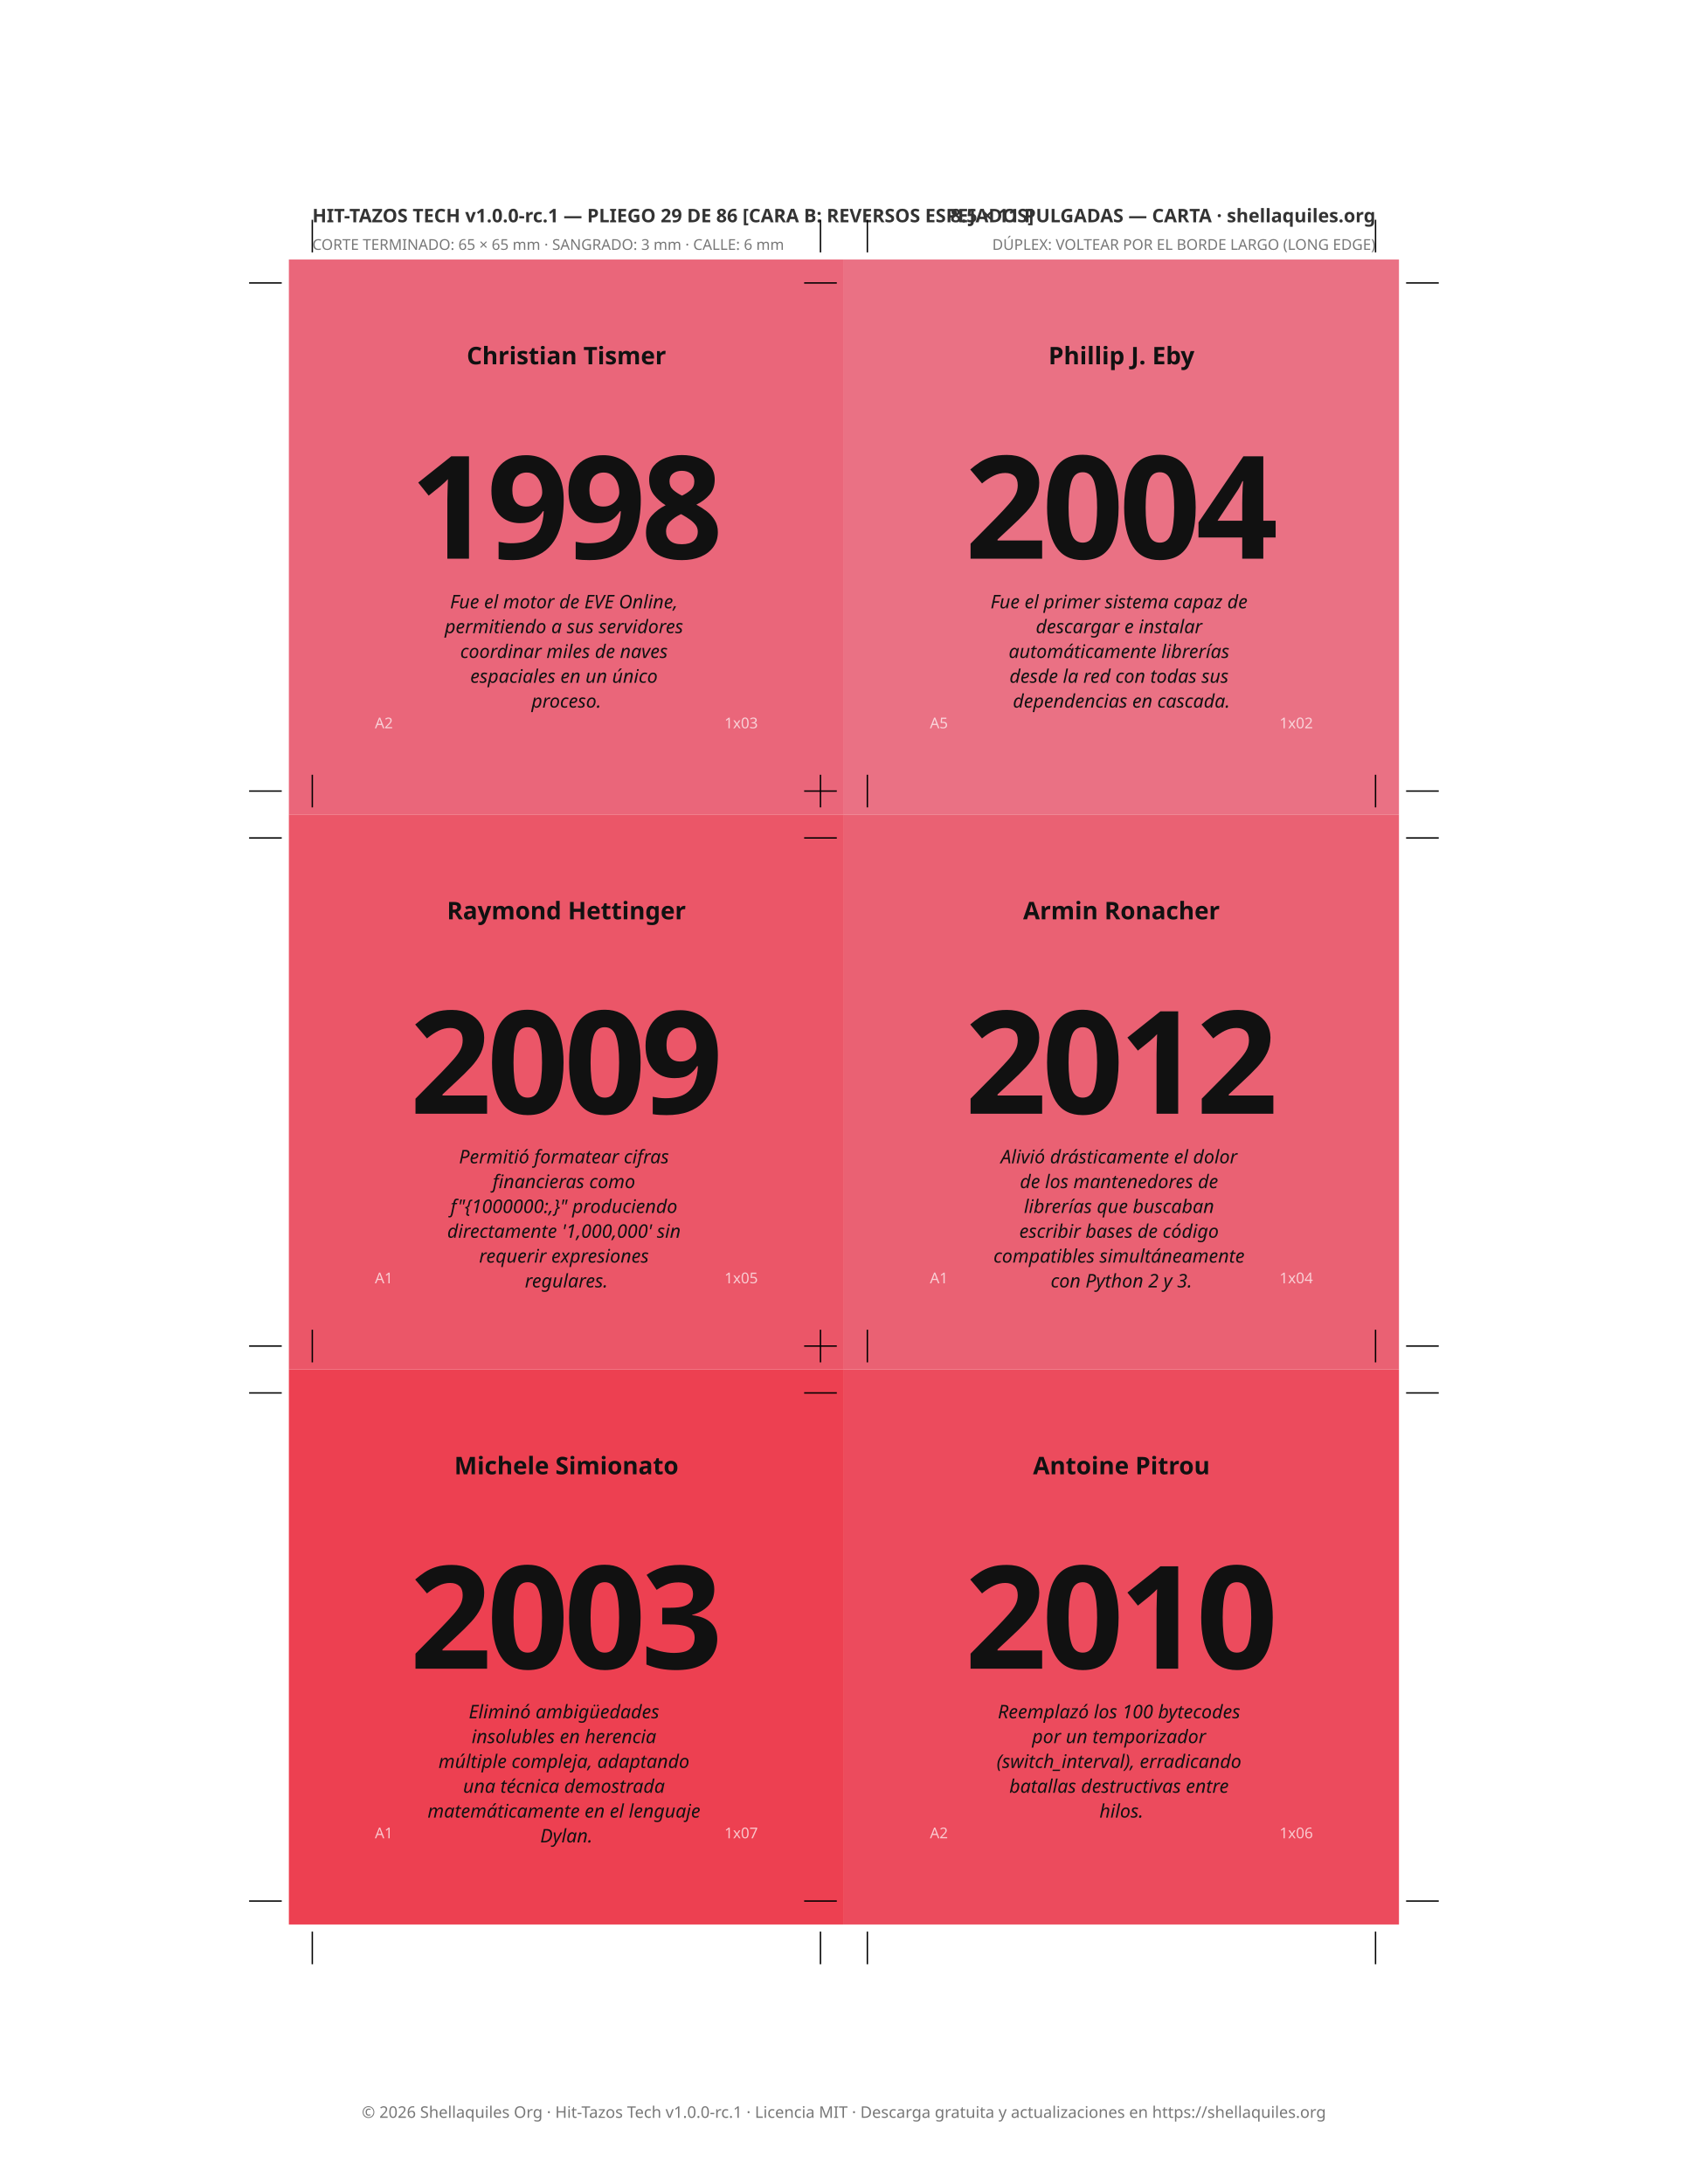
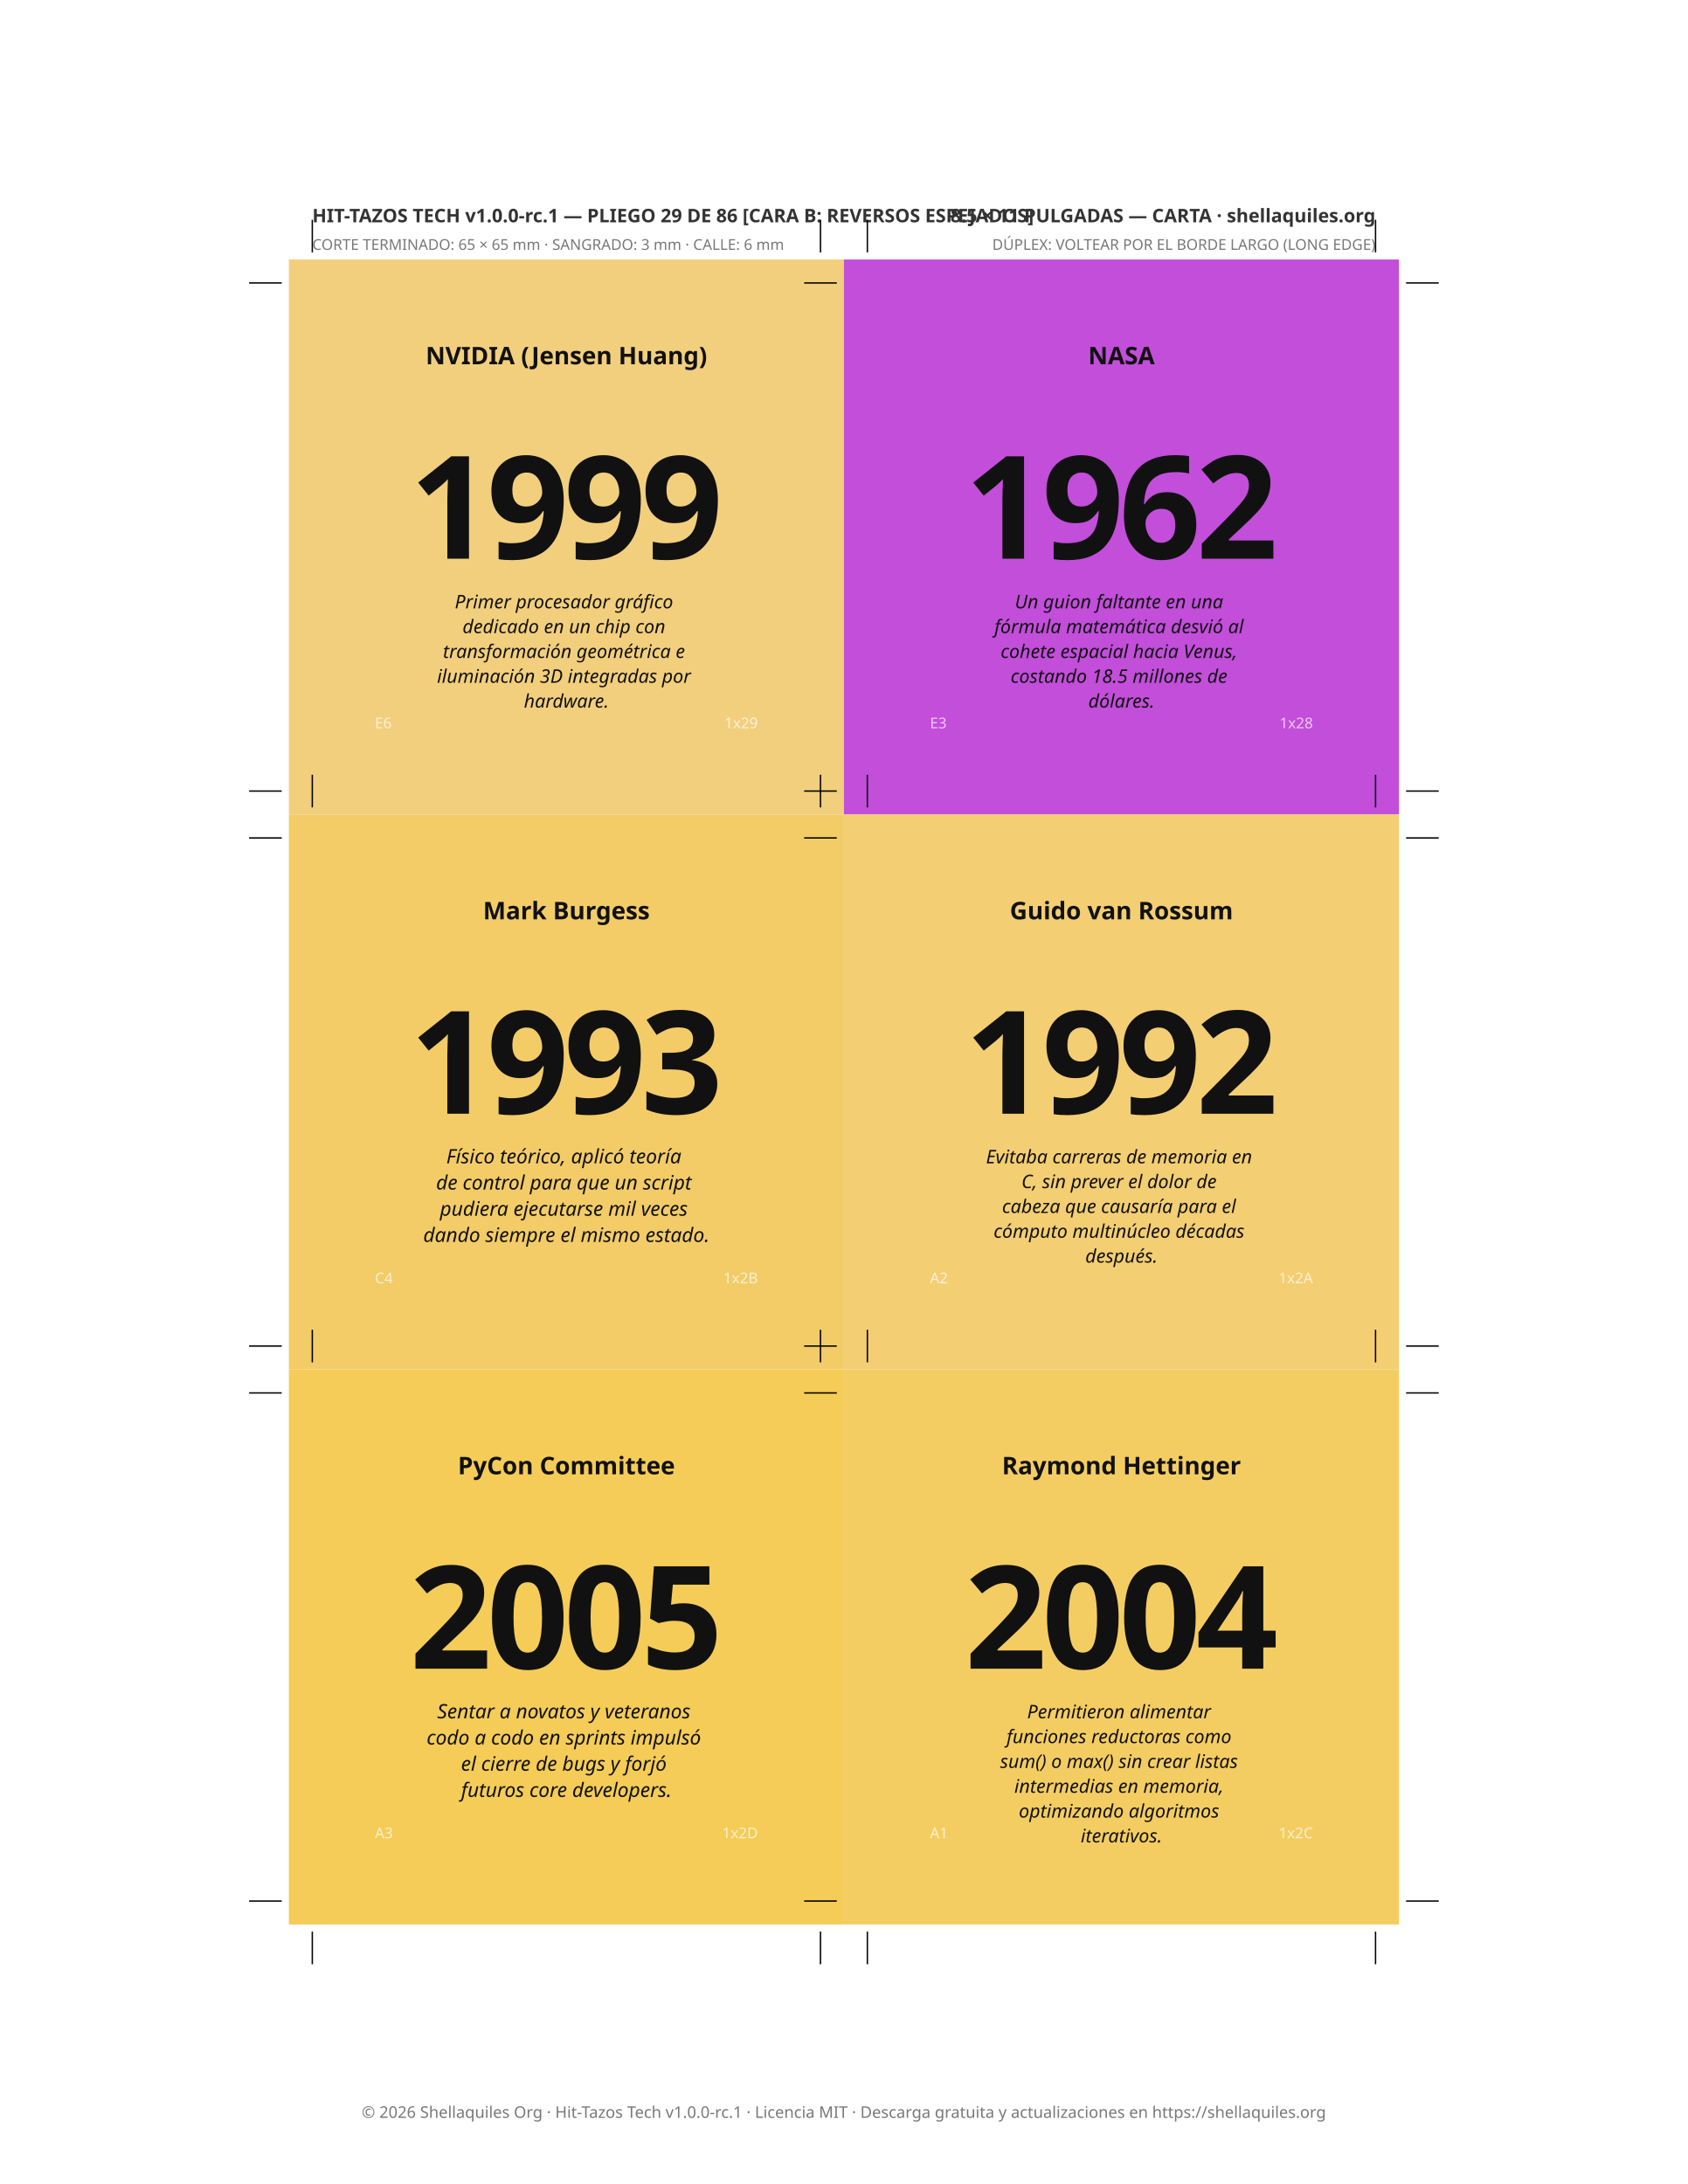
<svg xmlns="http://www.w3.org/2000/svg" width="215.9mm" height="279.4mm" viewBox="0 0 612 792" style="background-color: #ffffff;">
  <g id="encabezado_pliego">
    <text x="113.24" y="80.61" font-family="'Outfit', sans-serif" font-size="6.8" font-weight="700" fill="#333333">HIT-TAZOS TECH v1.0.0-rc.1 — PLIEGO 29 DE 86 [CARA B: REVERSOS ESPEJADOS]</text>
    <text x="498.76" y="80.61" font-family="'Outfit', sans-serif" font-size="6.8" font-weight="700" fill="#333333" text-anchor="end">8.5 × 11 PULGADAS — CARTA · shellaquiles.org</text>
    <text x="113.24" y="90.61" font-family="'Outfit', sans-serif" font-size="5.4" font-weight="500" fill="#777777">CORTE TERMINADO: 65 × 65 mm · SANGRADO: 3 mm · CALLE: 6 mm</text>
    <text x="498.76" y="90.61" font-family="'Outfit', sans-serif" font-size="5.4" font-weight="500" fill="#777777" text-anchor="end">DÚPLEX: VOLTEAR POR EL BORDE LARGO (LONG EDGE)</text>
  </g>
  <g id="tarjetas_reverso">
-     <g id="carta_1_03_reverso">
+     <g id="carta_1_29_reverso">
      <g stroke="#000000" stroke-width="0.5" stroke-linecap="square">
        <line x1="90.57" y1="102.61" x2="101.91" y2="102.61" />
        <line x1="113.24" y1="79.94" x2="113.24" y2="91.28" />
        <line x1="308.83" y1="102.61" x2="320.17" y2="102.61" />
        <line x1="297.50" y1="79.94" x2="297.50" y2="91.28" />
        <line x1="90.57" y1="286.87" x2="101.91" y2="286.87" />
        <line x1="113.24" y1="298.20" x2="113.24" y2="309.54" />
        <line x1="308.83" y1="286.87" x2="320.17" y2="286.87" />
        <line x1="297.50" y1="298.20" x2="297.50" y2="309.54" />
      </g>
-       <rect x="104.74" y="94.11" width="201.26" height="201.26" fill="#ea667a" />
+       <rect x="104.74" y="94.11" width="201.26" height="201.26" fill="#f2cf7d" />
      <g transform="translate(113.24, 102.61)">
        <text font-family="'Outfit', sans-serif" font-size="8.8" font-weight="600" fill="#111111" text-anchor="middle">
-           <tspan x="92.13" y="29.5">Christian Tismer</tspan>
+           <tspan x="92.13" y="29.5">NVIDIA (Jensen Huang)</tspan>
        </text>
-         <text x="92.13" y="100" font-family="'Space Grotesk', sans-serif" font-size="52" font-weight="900" letter-spacing="-1.8" fill="#111111" text-anchor="middle">1998</text>
+         <text x="92.13" y="100" font-family="'Space Grotesk', sans-serif" font-size="52" font-weight="900" letter-spacing="-1.8" fill="#111111" text-anchor="middle">1999</text>
        <text font-family="'Outfit', sans-serif" font-size="6.8" font-weight="400" font-style="italic" fill="#111111" text-anchor="middle">
-           <tspan x="92.13" y="118.0">Fue el motor de EVE Online,</tspan>
-           <tspan x="92.13" y="127.0">permitiendo a sus servidores</tspan>
-           <tspan x="92.13" y="136.0">coordinar miles de naves</tspan>
-           <tspan x="92.13" y="145.0">espaciales en un único</tspan>
-           <tspan x="92.13" y="154.0">proceso.</tspan>
+           <tspan x="92.13" y="118.0">Primer procesador gráfico</tspan>
+           <tspan x="92.13" y="127.0">dedicado en un chip con</tspan>
+           <tspan x="92.13" y="136.0">transformación geométrica e</tspan>
+           <tspan x="92.13" y="145.0">iluminación 3D integradas por</tspan>
+           <tspan x="92.13" y="154.0">hardware.</tspan>
        </text>
-         <text x="22.68" y="161.5" font-family="'Outfit', sans-serif" font-size="5.4" font-weight="500" fill="rgba(255, 255, 255, 0.7)">A2</text>
-         <text x="161.57" y="161.5" font-family="'Space Grotesk', sans-serif" font-size="5.4" font-weight="500" fill="rgba(255, 255, 255, 0.7)" text-anchor="end">1x03</text>
+         <text x="22.68" y="161.5" font-family="'Outfit', sans-serif" font-size="5.4" font-weight="500" fill="rgba(255, 255, 255, 0.7)">E6</text>
+         <text x="161.57" y="161.5" font-family="'Space Grotesk', sans-serif" font-size="5.4" font-weight="500" fill="rgba(255, 255, 255, 0.7)" text-anchor="end">1x29</text>
      </g>
    </g>
-     <g id="carta_1_02_reverso">
+     <g id="carta_1_28_reverso">
      <g stroke="#000000" stroke-width="0.5" stroke-linecap="square">
        <line x1="291.83" y1="102.61" x2="303.17" y2="102.61" />
        <line x1="314.50" y1="79.94" x2="314.50" y2="91.28" />
        <line x1="510.09" y1="102.61" x2="521.43" y2="102.61" />
        <line x1="498.76" y1="79.94" x2="498.76" y2="91.28" />
        <line x1="291.83" y1="286.87" x2="303.17" y2="286.87" />
        <line x1="314.50" y1="298.20" x2="314.50" y2="309.54" />
        <line x1="510.09" y1="286.87" x2="521.43" y2="286.87" />
        <line x1="498.76" y1="298.20" x2="498.76" y2="309.54" />
      </g>
-       <rect x="306.00" y="94.11" width="201.26" height="201.26" fill="#ea7184" />
+       <rect x="306.00" y="94.11" width="201.26" height="201.26" fill="#c24eda" />
      <g transform="translate(314.50, 102.61)">
        <text font-family="'Outfit', sans-serif" font-size="8.8" font-weight="600" fill="#111111" text-anchor="middle">
-           <tspan x="92.13" y="29.5">Phillip J. Eby</tspan>
+           <tspan x="92.13" y="29.5">NASA</tspan>
        </text>
-         <text x="92.13" y="100" font-family="'Space Grotesk', sans-serif" font-size="52" font-weight="900" letter-spacing="-1.8" fill="#111111" text-anchor="middle">2004</text>
+         <text x="92.13" y="100" font-family="'Space Grotesk', sans-serif" font-size="52" font-weight="900" letter-spacing="-1.8" fill="#111111" text-anchor="middle">1962</text>
        <text font-family="'Outfit', sans-serif" font-size="6.8" font-weight="400" font-style="italic" fill="#111111" text-anchor="middle">
-           <tspan x="92.13" y="118.0">Fue el primer sistema capaz de</tspan>
-           <tspan x="92.13" y="127.0">descargar e instalar</tspan>
-           <tspan x="92.13" y="136.0">automáticamente librerías</tspan>
-           <tspan x="92.13" y="145.0">desde la red con todas sus</tspan>
-           <tspan x="92.13" y="154.0">dependencias en cascada.</tspan>
+           <tspan x="92.13" y="118.0">Un guion faltante en una</tspan>
+           <tspan x="92.13" y="127.0">fórmula matemática desvió al</tspan>
+           <tspan x="92.13" y="136.0">cohete espacial hacia Venus,</tspan>
+           <tspan x="92.13" y="145.0">costando 18.5 millones de</tspan>
+           <tspan x="92.13" y="154.0">dólares.</tspan>
        </text>
-         <text x="22.68" y="161.5" font-family="'Outfit', sans-serif" font-size="5.4" font-weight="500" fill="rgba(255, 255, 255, 0.7)">A5</text>
-         <text x="161.57" y="161.5" font-family="'Space Grotesk', sans-serif" font-size="5.4" font-weight="500" fill="rgba(255, 255, 255, 0.7)" text-anchor="end">1x02</text>
+         <text x="22.68" y="161.5" font-family="'Outfit', sans-serif" font-size="5.4" font-weight="500" fill="rgba(255, 255, 255, 0.7)">E3</text>
+         <text x="161.57" y="161.5" font-family="'Space Grotesk', sans-serif" font-size="5.4" font-weight="500" fill="rgba(255, 255, 255, 0.7)" text-anchor="end">1x28</text>
      </g>
    </g>
-     <g id="carta_1_05_reverso">
+     <g id="carta_1_2B_reverso">
      <g stroke="#000000" stroke-width="0.5" stroke-linecap="square">
        <line x1="90.57" y1="303.87" x2="101.91" y2="303.87" />
        <line x1="113.24" y1="281.20" x2="113.24" y2="292.54" />
        <line x1="308.83" y1="303.87" x2="320.17" y2="303.87" />
        <line x1="297.50" y1="281.20" x2="297.50" y2="292.54" />
        <line x1="90.57" y1="488.13" x2="101.91" y2="488.13" />
        <line x1="113.24" y1="499.46" x2="113.24" y2="510.80" />
        <line x1="308.83" y1="488.13" x2="320.17" y2="488.13" />
        <line x1="297.50" y1="499.46" x2="297.50" y2="510.80" />
      </g>
-       <rect x="104.74" y="295.37" width="201.26" height="201.26" fill="#eb5668" />
+       <rect x="104.74" y="295.37" width="201.26" height="201.26" fill="#f3cc68" />
      <g transform="translate(113.24, 303.87)">
        <text font-family="'Outfit', sans-serif" font-size="8.8" font-weight="600" fill="#111111" text-anchor="middle">
-           <tspan x="92.13" y="29.5">Raymond Hettinger</tspan>
+           <tspan x="92.13" y="29.5">Mark Burgess</tspan>
        </text>
-         <text x="92.13" y="100" font-family="'Space Grotesk', sans-serif" font-size="52" font-weight="900" letter-spacing="-1.8" fill="#111111" text-anchor="middle">2009</text>
-         <text font-family="'Outfit', sans-serif" font-size="6.8" font-weight="400" font-style="italic" fill="#111111" text-anchor="middle">
-           <tspan x="92.13" y="118.0">Permitió formatear cifras</tspan>
-           <tspan x="92.13" y="127.0">financieras como</tspan>
-           <tspan x="92.13" y="136.0">f"{1000000:,}" produciendo</tspan>
-           <tspan x="92.13" y="145.0">directamente '1,000,000' sin</tspan>
-           <tspan x="92.13" y="154.0">requerir expresiones</tspan>
-           <tspan x="92.13" y="163.0">regulares.</tspan>
+         <text x="92.13" y="100" font-family="'Space Grotesk', sans-serif" font-size="52" font-weight="900" letter-spacing="-1.8" fill="#111111" text-anchor="middle">1993</text>
+         <text font-family="'Outfit', sans-serif" font-size="7.2" font-weight="400" font-style="italic" fill="#111111" text-anchor="middle">
+           <tspan x="92.13" y="118.0">Físico teórico, aplicó teoría</tspan>
+           <tspan x="92.13" y="127.5">de control para que un script</tspan>
+           <tspan x="92.13" y="137.0">pudiera ejecutarse mil veces</tspan>
+           <tspan x="92.13" y="146.5">dando siempre el mismo estado.</tspan>
        </text>
-         <text x="22.68" y="161.5" font-family="'Outfit', sans-serif" font-size="5.4" font-weight="500" fill="rgba(255, 255, 255, 0.7)">A1</text>
-         <text x="161.57" y="161.5" font-family="'Space Grotesk', sans-serif" font-size="5.4" font-weight="500" fill="rgba(255, 255, 255, 0.7)" text-anchor="end">1x05</text>
+         <text x="22.68" y="161.5" font-family="'Outfit', sans-serif" font-size="5.4" font-weight="500" fill="rgba(255, 255, 255, 0.7)">C4</text>
+         <text x="161.57" y="161.5" font-family="'Space Grotesk', sans-serif" font-size="5.4" font-weight="500" fill="rgba(255, 255, 255, 0.7)" text-anchor="end">1x2B</text>
      </g>
    </g>
-     <g id="carta_1_04_reverso">
+     <g id="carta_1_2A_reverso">
      <g stroke="#000000" stroke-width="0.5" stroke-linecap="square">
        <line x1="291.83" y1="303.87" x2="303.17" y2="303.87" />
        <line x1="314.50" y1="281.20" x2="314.50" y2="292.54" />
        <line x1="510.09" y1="303.87" x2="521.43" y2="303.87" />
        <line x1="498.76" y1="281.20" x2="498.76" y2="292.54" />
        <line x1="291.83" y1="488.13" x2="303.17" y2="488.13" />
        <line x1="314.50" y1="499.46" x2="314.50" y2="510.80" />
        <line x1="510.09" y1="488.13" x2="521.43" y2="488.13" />
        <line x1="498.76" y1="499.46" x2="498.76" y2="510.80" />
      </g>
-       <rect x="306.00" y="295.37" width="201.26" height="201.26" fill="#ea6173" />
+       <rect x="306.00" y="295.37" width="201.26" height="201.26" fill="#f3ce72" />
      <g transform="translate(314.50, 303.87)">
        <text font-family="'Outfit', sans-serif" font-size="8.8" font-weight="600" fill="#111111" text-anchor="middle">
-           <tspan x="92.13" y="29.5">Armin Ronacher</tspan>
+           <tspan x="92.13" y="29.5">Guido van Rossum</tspan>
        </text>
-         <text x="92.13" y="100" font-family="'Space Grotesk', sans-serif" font-size="52" font-weight="900" letter-spacing="-1.8" fill="#111111" text-anchor="middle">2012</text>
+         <text x="92.13" y="100" font-family="'Space Grotesk', sans-serif" font-size="52" font-weight="900" letter-spacing="-1.8" fill="#111111" text-anchor="middle">1992</text>
        <text font-family="'Outfit', sans-serif" font-size="6.8" font-weight="400" font-style="italic" fill="#111111" text-anchor="middle">
-           <tspan x="92.13" y="118.0">Alivió drásticamente el dolor</tspan>
-           <tspan x="92.13" y="127.0">de los mantenedores de</tspan>
-           <tspan x="92.13" y="136.0">librerías que buscaban</tspan>
-           <tspan x="92.13" y="145.0">escribir bases de código</tspan>
-           <tspan x="92.13" y="154.0">compatibles simultáneamente</tspan>
-           <tspan x="92.13" y="163.0">con Python 2 y 3.</tspan>
+           <tspan x="92.13" y="118.0">Evitaba carreras de memoria en</tspan>
+           <tspan x="92.13" y="127.0">C, sin prever el dolor de</tspan>
+           <tspan x="92.13" y="136.0">cabeza que causaría para el</tspan>
+           <tspan x="92.13" y="145.0">cómputo multinúcleo décadas</tspan>
+           <tspan x="92.13" y="154.0">después.</tspan>
        </text>
-         <text x="22.68" y="161.5" font-family="'Outfit', sans-serif" font-size="5.4" font-weight="500" fill="rgba(255, 255, 255, 0.7)">A1</text>
-         <text x="161.57" y="161.5" font-family="'Space Grotesk', sans-serif" font-size="5.4" font-weight="500" fill="rgba(255, 255, 255, 0.7)" text-anchor="end">1x04</text>
+         <text x="22.68" y="161.5" font-family="'Outfit', sans-serif" font-size="5.4" font-weight="500" fill="rgba(255, 255, 255, 0.7)">A2</text>
+         <text x="161.57" y="161.5" font-family="'Space Grotesk', sans-serif" font-size="5.4" font-weight="500" fill="rgba(255, 255, 255, 0.7)" text-anchor="end">1x2A</text>
      </g>
    </g>
-     <g id="carta_1_07_reverso">
+     <g id="carta_1_2D_reverso">
      <g stroke="#000000" stroke-width="0.5" stroke-linecap="square">
        <line x1="90.57" y1="505.13" x2="101.91" y2="505.13" />
        <line x1="113.24" y1="482.46" x2="113.24" y2="493.80" />
        <line x1="308.83" y1="505.13" x2="320.17" y2="505.13" />
        <line x1="297.50" y1="482.46" x2="297.50" y2="493.80" />
        <line x1="90.57" y1="689.39" x2="101.91" y2="689.39" />
        <line x1="113.24" y1="700.72" x2="113.24" y2="712.06" />
        <line x1="308.83" y1="689.39" x2="320.17" y2="689.39" />
        <line x1="297.50" y1="700.72" x2="297.50" y2="712.06" />
      </g>
-       <rect x="104.74" y="496.63" width="201.26" height="201.26" fill="#ed4051" />
+       <rect x="104.74" y="496.63" width="201.26" height="201.26" fill="#f4cc57" />
      <g transform="translate(113.24, 505.13)">
        <text font-family="'Outfit', sans-serif" font-size="8.8" font-weight="600" fill="#111111" text-anchor="middle">
-           <tspan x="92.13" y="29.5">Michele Simionato</tspan>
+           <tspan x="92.13" y="29.5">PyCon Committee</tspan>
        </text>
-         <text x="92.13" y="100" font-family="'Space Grotesk', sans-serif" font-size="52" font-weight="900" letter-spacing="-1.8" fill="#111111" text-anchor="middle">2003</text>
-         <text font-family="'Outfit', sans-serif" font-size="6.8" font-weight="400" font-style="italic" fill="#111111" text-anchor="middle">
-           <tspan x="92.13" y="118.0">Eliminó ambigüedades</tspan>
-           <tspan x="92.13" y="127.0">insolubles en herencia</tspan>
-           <tspan x="92.13" y="136.0">múltiple compleja, adaptando</tspan>
-           <tspan x="92.13" y="145.0">una técnica demostrada</tspan>
-           <tspan x="92.13" y="154.0">matemáticamente en el lenguaje</tspan>
-           <tspan x="92.13" y="163.0">Dylan.</tspan>
+         <text x="92.13" y="100" font-family="'Space Grotesk', sans-serif" font-size="52" font-weight="900" letter-spacing="-1.8" fill="#111111" text-anchor="middle">2005</text>
+         <text font-family="'Outfit', sans-serif" font-size="7.2" font-weight="400" font-style="italic" fill="#111111" text-anchor="middle">
+           <tspan x="92.13" y="118.0">Sentar a novatos y veteranos</tspan>
+           <tspan x="92.13" y="127.5">codo a codo en sprints impulsó</tspan>
+           <tspan x="92.13" y="137.0">el cierre de bugs y forjó</tspan>
+           <tspan x="92.13" y="146.5">futuros core developers.</tspan>
        </text>
-         <text x="22.68" y="161.5" font-family="'Outfit', sans-serif" font-size="5.4" font-weight="500" fill="rgba(255, 255, 255, 0.7)">A1</text>
-         <text x="161.57" y="161.5" font-family="'Space Grotesk', sans-serif" font-size="5.4" font-weight="500" fill="rgba(255, 255, 255, 0.7)" text-anchor="end">1x07</text>
+         <text x="22.68" y="161.5" font-family="'Outfit', sans-serif" font-size="5.4" font-weight="500" fill="rgba(255, 255, 255, 0.7)">A3</text>
+         <text x="161.57" y="161.5" font-family="'Space Grotesk', sans-serif" font-size="5.4" font-weight="500" fill="rgba(255, 255, 255, 0.7)" text-anchor="end">1x2D</text>
      </g>
    </g>
-     <g id="carta_1_06_reverso">
+     <g id="carta_1_2C_reverso">
      <g stroke="#000000" stroke-width="0.5" stroke-linecap="square">
        <line x1="291.83" y1="505.13" x2="303.17" y2="505.13" />
        <line x1="314.50" y1="482.46" x2="314.50" y2="493.80" />
        <line x1="510.09" y1="505.13" x2="521.43" y2="505.13" />
        <line x1="498.76" y1="482.46" x2="498.76" y2="493.80" />
        <line x1="291.83" y1="689.39" x2="303.17" y2="689.39" />
        <line x1="314.50" y1="700.72" x2="314.50" y2="712.06" />
        <line x1="510.09" y1="689.39" x2="521.43" y2="689.39" />
        <line x1="498.76" y1="700.72" x2="498.76" y2="712.06" />
      </g>
-       <rect x="306.00" y="496.63" width="201.26" height="201.26" fill="#ec4b5d" />
+       <rect x="306.00" y="496.63" width="201.26" height="201.26" fill="#f4cd62" />
      <g transform="translate(314.50, 505.13)">
        <text font-family="'Outfit', sans-serif" font-size="8.8" font-weight="600" fill="#111111" text-anchor="middle">
-           <tspan x="92.13" y="29.5">Antoine Pitrou</tspan>
+           <tspan x="92.13" y="29.5">Raymond Hettinger</tspan>
        </text>
-         <text x="92.13" y="100" font-family="'Space Grotesk', sans-serif" font-size="52" font-weight="900" letter-spacing="-1.8" fill="#111111" text-anchor="middle">2010</text>
+         <text x="92.13" y="100" font-family="'Space Grotesk', sans-serif" font-size="52" font-weight="900" letter-spacing="-1.8" fill="#111111" text-anchor="middle">2004</text>
        <text font-family="'Outfit', sans-serif" font-size="6.8" font-weight="400" font-style="italic" fill="#111111" text-anchor="middle">
-           <tspan x="92.13" y="118.0">Reemplazó los 100 bytecodes</tspan>
-           <tspan x="92.13" y="127.0">por un temporizador</tspan>
-           <tspan x="92.13" y="136.0">(switch_interval), erradicando</tspan>
-           <tspan x="92.13" y="145.0">batallas destructivas entre</tspan>
-           <tspan x="92.13" y="154.0">hilos.</tspan>
+           <tspan x="92.13" y="118.0">Permitieron alimentar</tspan>
+           <tspan x="92.13" y="127.0">funciones reductoras como</tspan>
+           <tspan x="92.13" y="136.0">sum() o max() sin crear listas</tspan>
+           <tspan x="92.13" y="145.0">intermedias en memoria,</tspan>
+           <tspan x="92.13" y="154.0">optimizando algoritmos</tspan>
+           <tspan x="92.13" y="163.0">iterativos.</tspan>
        </text>
-         <text x="22.68" y="161.5" font-family="'Outfit', sans-serif" font-size="5.4" font-weight="500" fill="rgba(255, 255, 255, 0.7)">A2</text>
-         <text x="161.57" y="161.5" font-family="'Space Grotesk', sans-serif" font-size="5.4" font-weight="500" fill="rgba(255, 255, 255, 0.7)" text-anchor="end">1x06</text>
+         <text x="22.68" y="161.5" font-family="'Outfit', sans-serif" font-size="5.4" font-weight="500" fill="rgba(255, 255, 255, 0.7)">A1</text>
+         <text x="161.57" y="161.5" font-family="'Space Grotesk', sans-serif" font-size="5.4" font-weight="500" fill="rgba(255, 255, 255, 0.7)" text-anchor="end">1x2C</text>
      </g>
    </g>
  </g>
  <g id="pie_pliego">
    <text x="306.00" y="768.00" font-family="'Outfit', sans-serif" font-size="5.8" font-weight="500" fill="#777777" text-anchor="middle">© 2026 Shellaquiles Org · Hit-Tazos Tech v1.0.0-rc.1 · Licencia MIT · Descarga gratuita y actualizaciones en https://shellaquiles.org</text>
  </g>
</svg>
